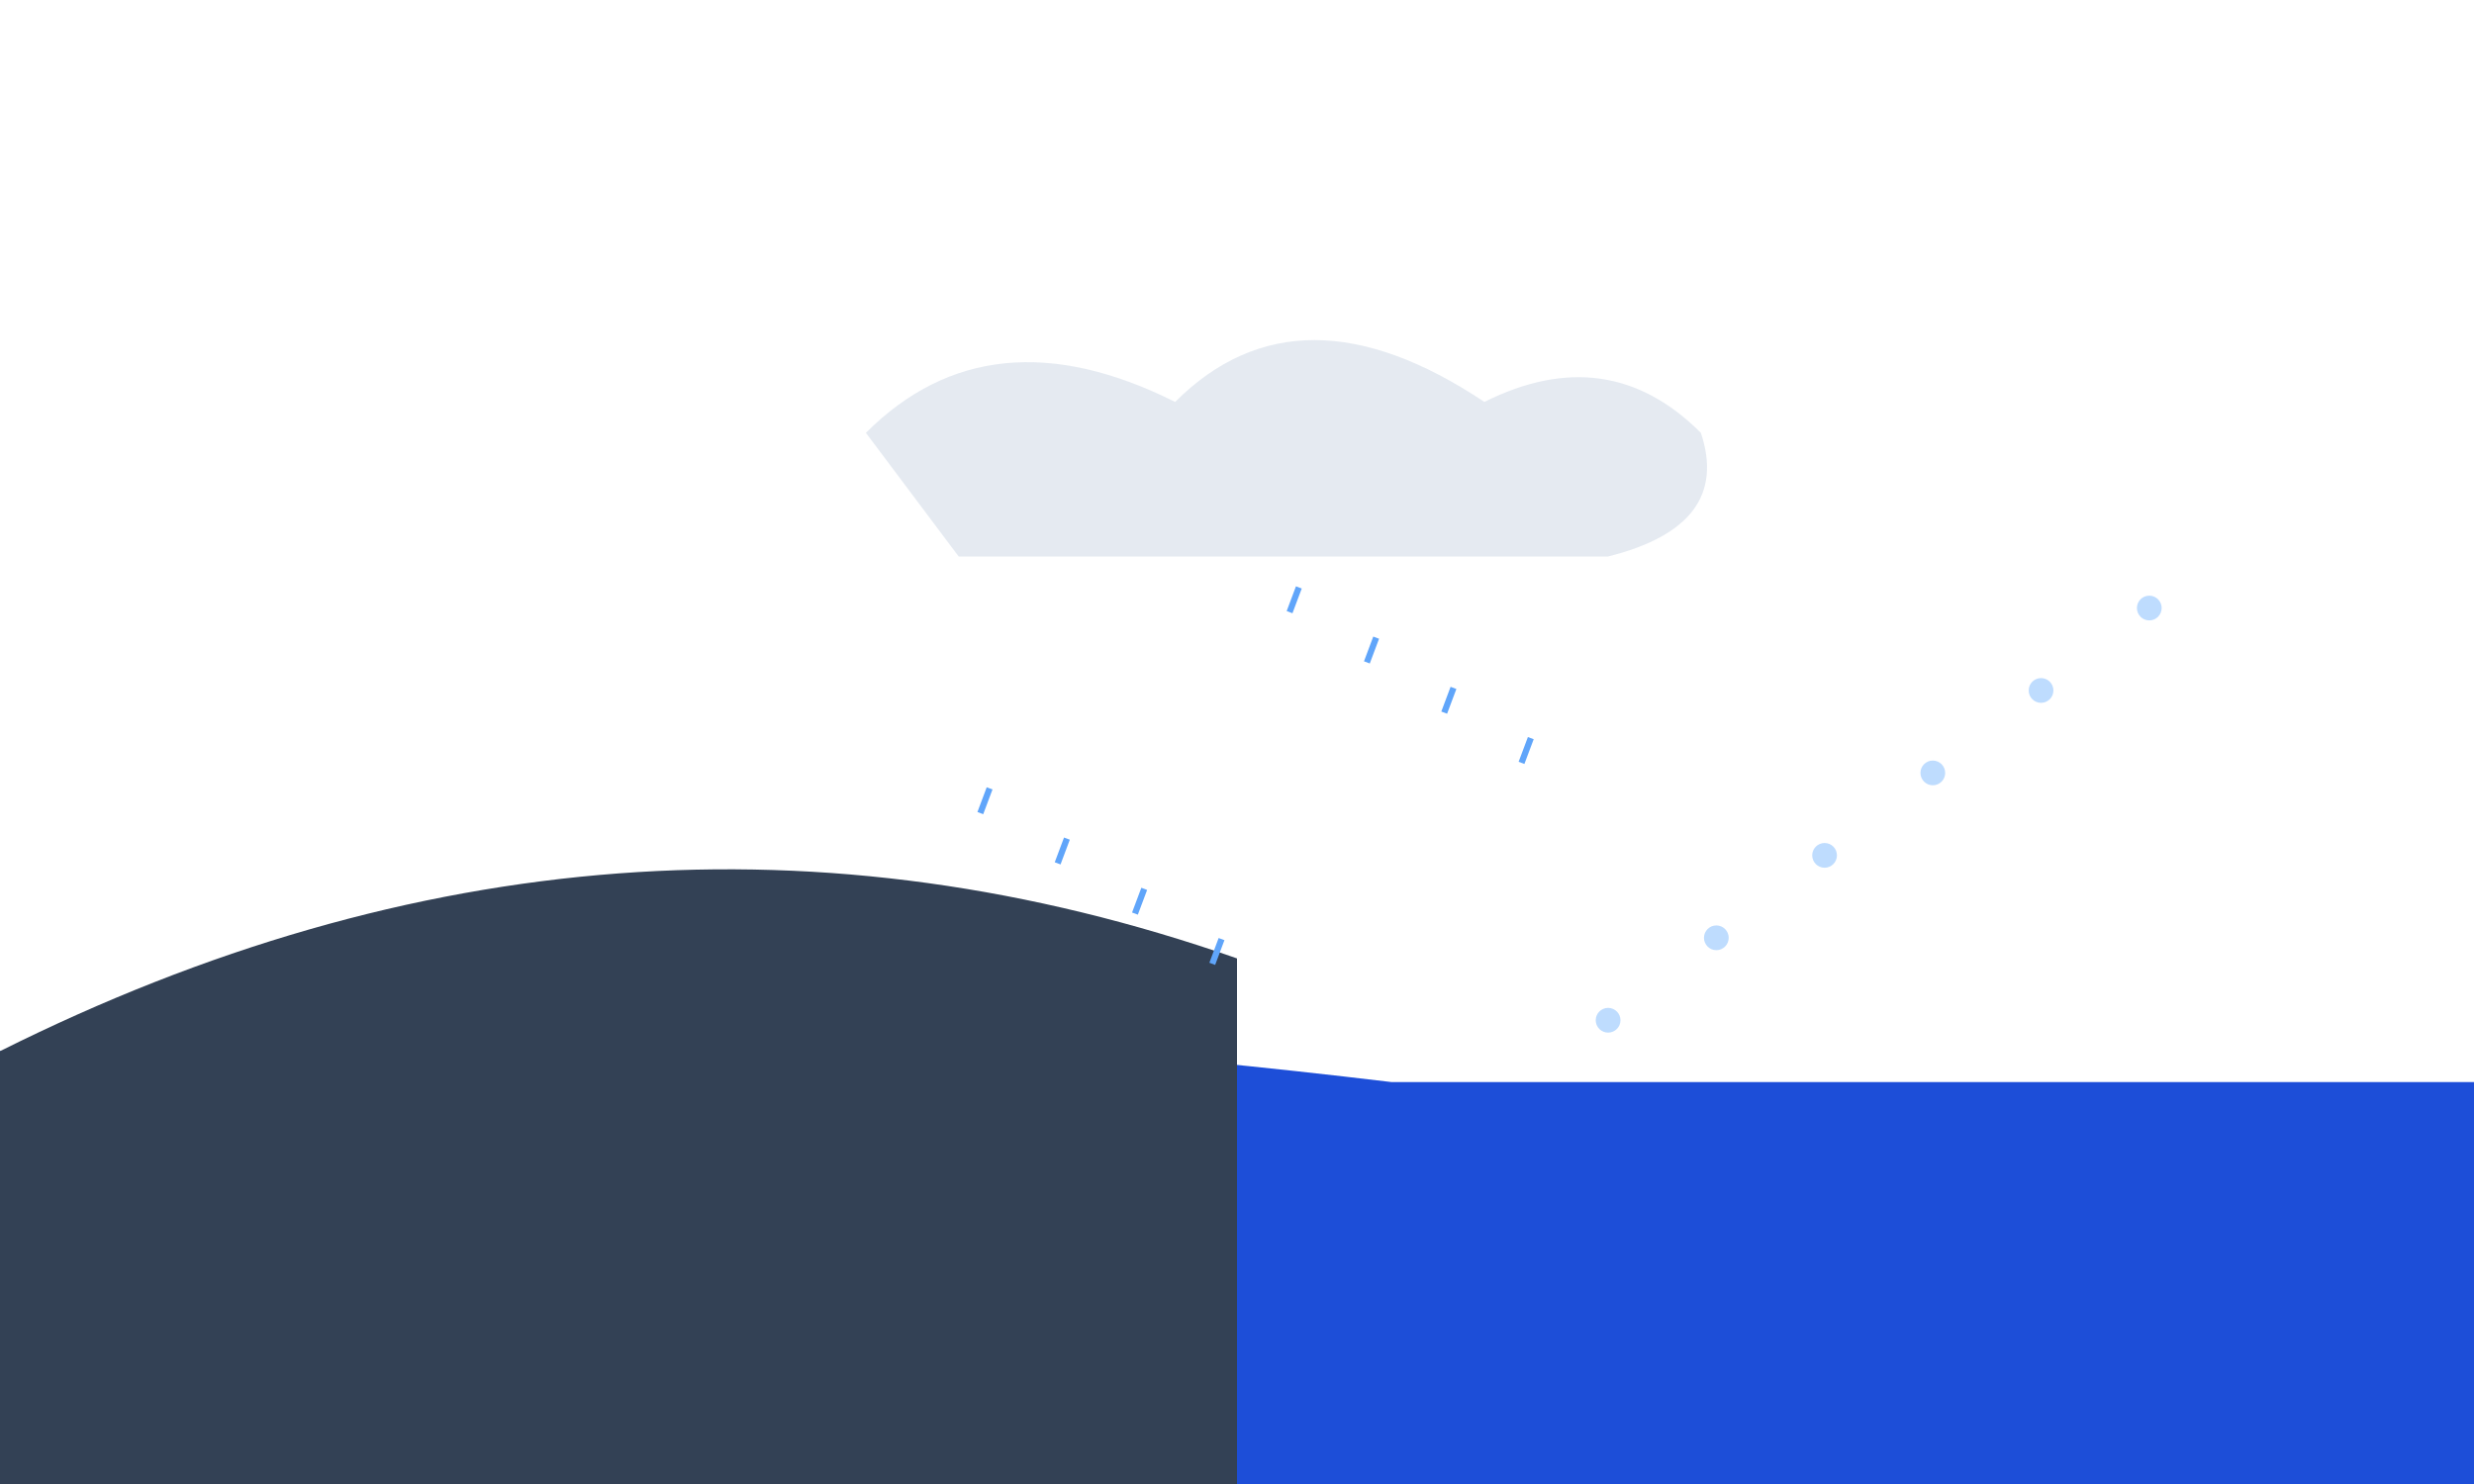
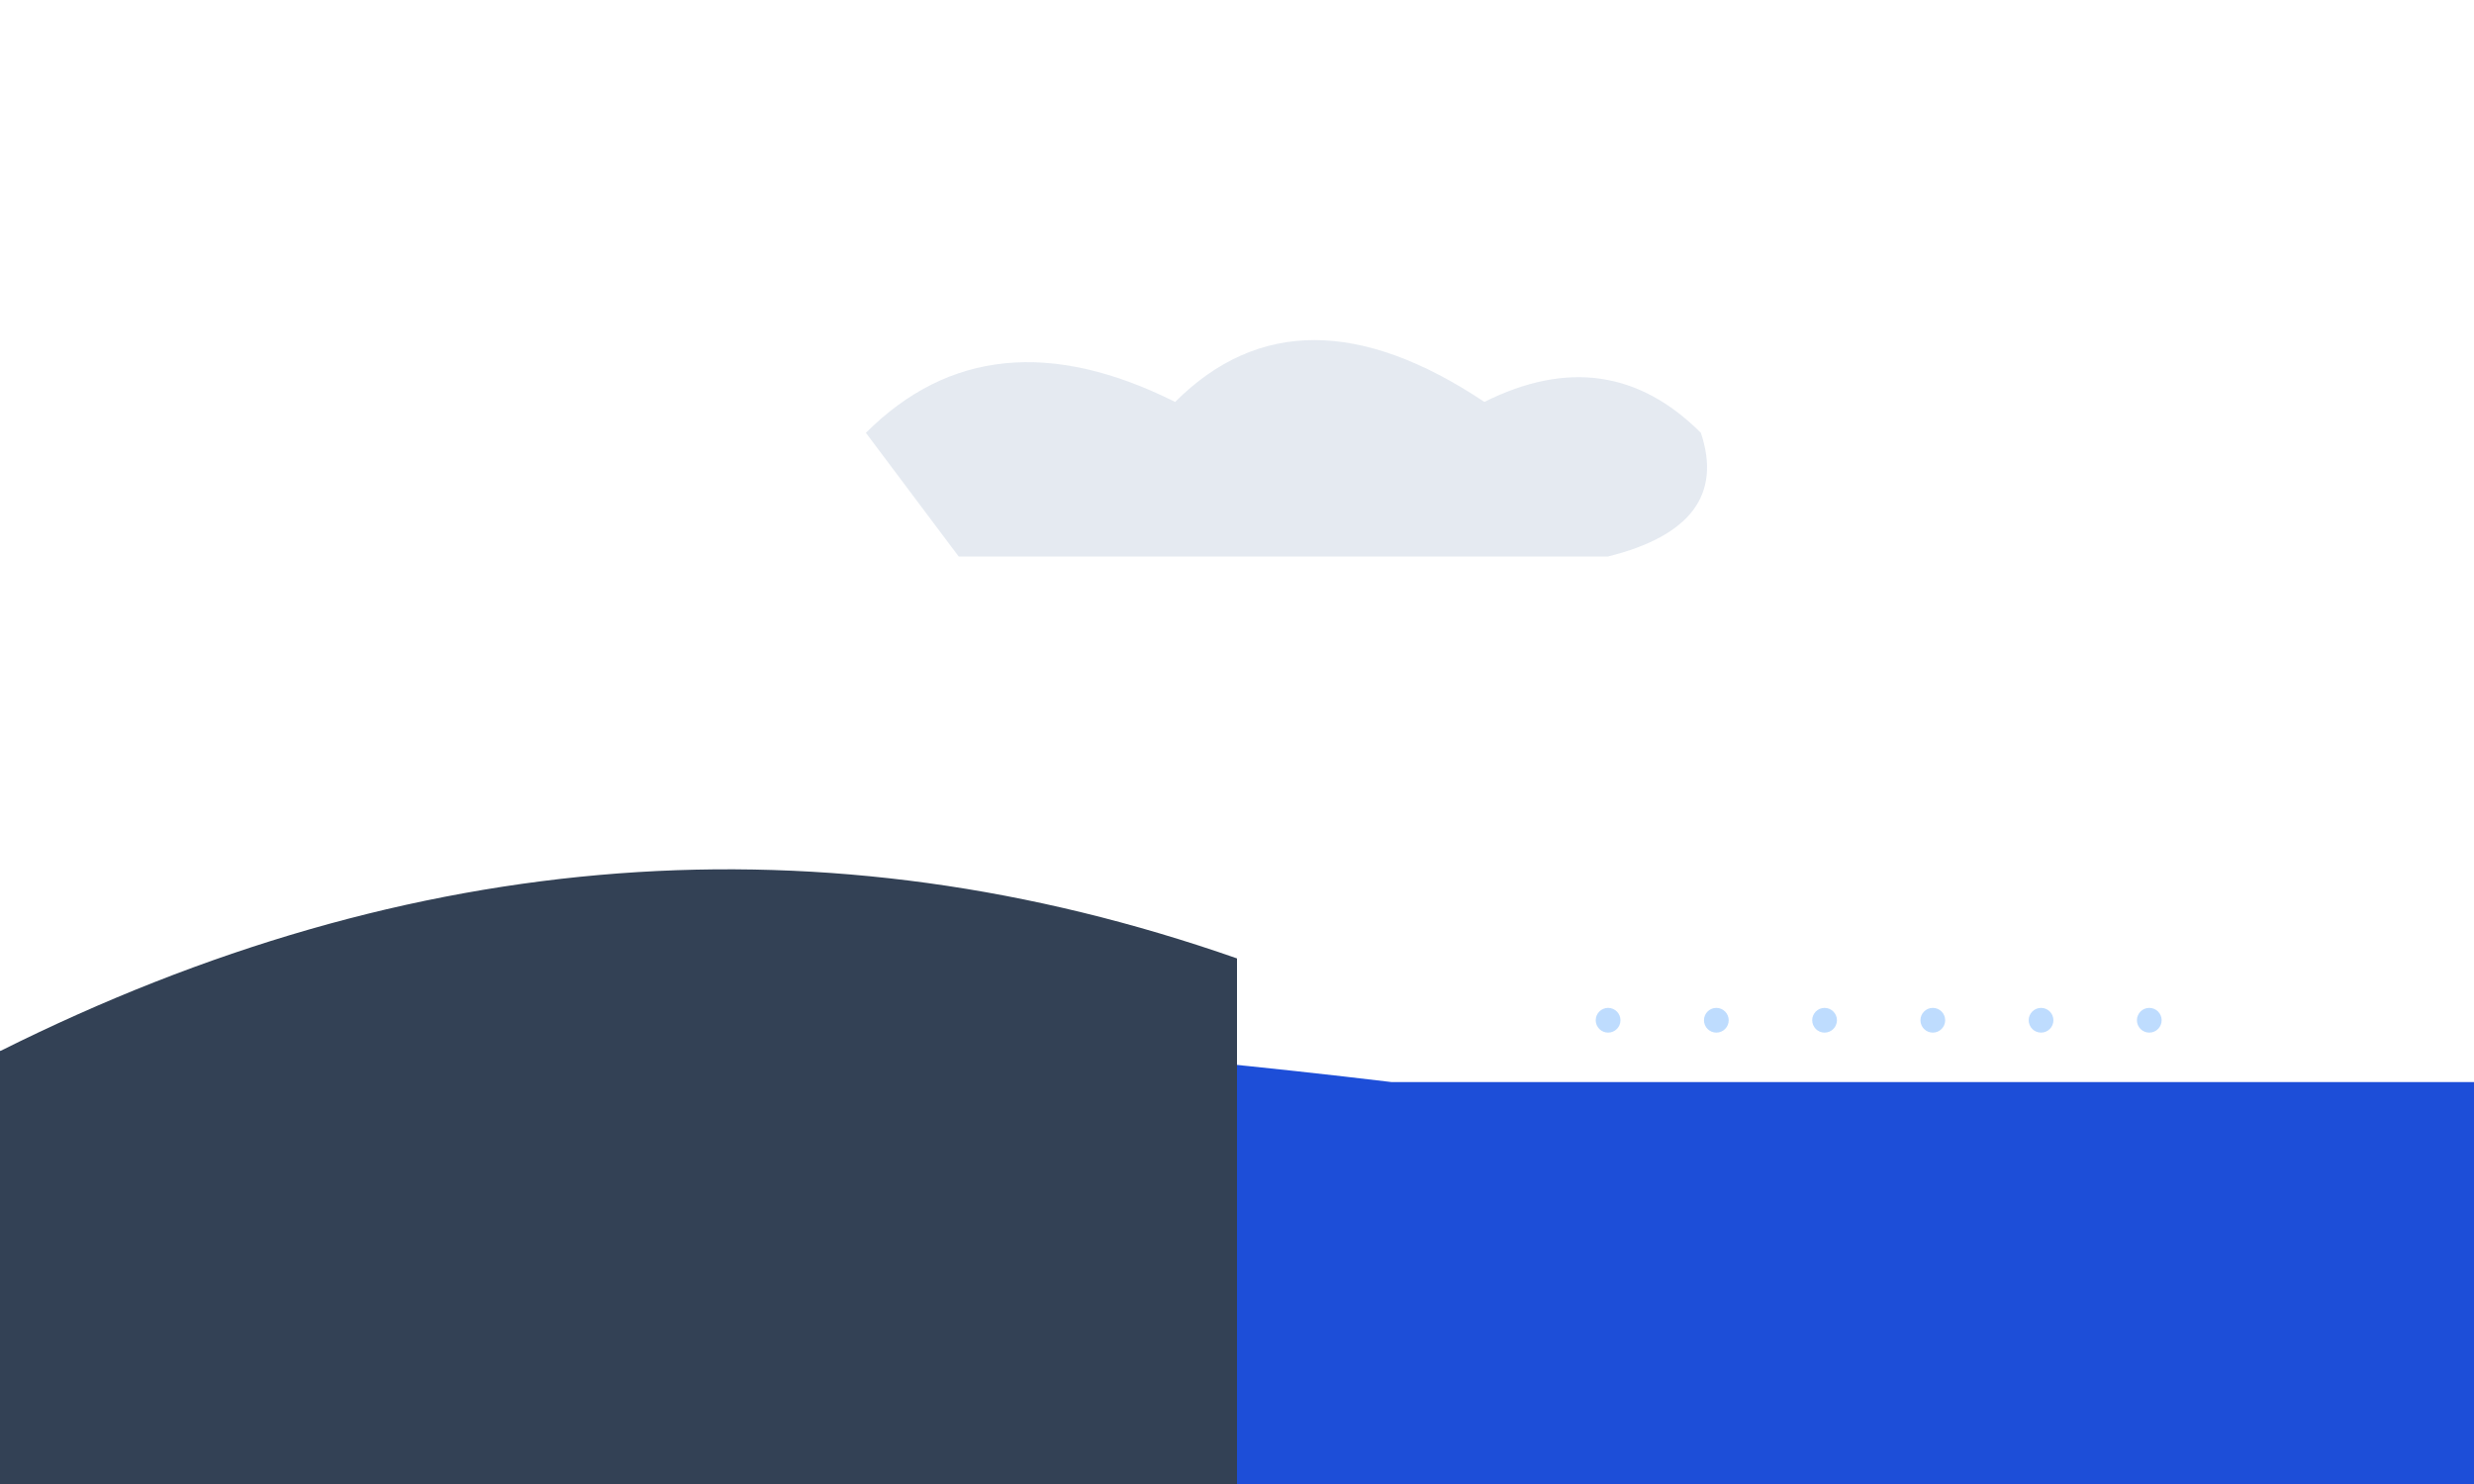
<svg xmlns="http://www.w3.org/2000/svg" viewBox="0 0 800 480">
  <path d="M 0 340 Q 200 320, 450 350 L 800 350 L 800 480 L 0 480 Z" fill="#1d4ed8" />
  <path d="M 0 340 Q 200 240, 400 310 L 400 480 L 0 480 Z" fill="#334155" />
  <circle cx="700" cy="90" r="38" fill="url(#grad-sun)" filter="url(#glow)" />
-   <circle cx="520" cy="330" r="4" fill="#93c5fd" opacity="0.6" />
-   <circle cx="555" cy="303.333" r="4" fill="#93c5fd" opacity="0.6" />
-   <circle cx="590" cy="276.667" r="4" fill="#93c5fd" opacity="0.6" />
-   <circle cx="625" cy="250" r="4" fill="#93c5fd" opacity="0.6" />
-   <circle cx="660" cy="223.333" r="4" fill="#93c5fd" opacity="0.6" />
-   <circle cx="695" cy="196.667" r="4" fill="#93c5fd" opacity="0.6" />
+   <circle id="wc-vapor-0" cx="520" cy="330" r="4" fill="#93c5fd" opacity="0.6" />
+   <circle id="wc-vapor-1" cx="555" cy="330" r="4" fill="#93c5fd" opacity="0.6" />
+   <circle id="wc-vapor-2" cx="590" cy="330" r="4" fill="#93c5fd" opacity="0.6" />
+   <circle id="wc-vapor-3" cx="625" cy="330" r="4" fill="#93c5fd" opacity="0.6" />
+   <circle id="wc-vapor-4" cx="660" cy="330" r="4" fill="#93c5fd" opacity="0.6" />
+   <circle id="wc-vapor-5" cx="695" cy="330" r="4" fill="#93c5fd" opacity="0.6" />
  <path d="M 280 140 Q 320 100, 380 130 Q 420 90, 480 130 Q 520 110, 550 140 Q 560 170, 520 180 L 310 180 Z" fill="#e2e8f0" opacity="0.9" />
-   <line x1="320" y1="255" x2="317" y2="263" stroke="#60a5fa" stroke-width="2" />
-   <line x1="345" y1="271.25" x2="342" y2="279.25" stroke="#60a5fa" stroke-width="2" />
-   <line x1="370" y1="287.5" x2="367" y2="295.5" stroke="#60a5fa" stroke-width="2" />
-   <line x1="395" y1="303.75" x2="392" y2="311.75" stroke="#60a5fa" stroke-width="2" />
-   <line x1="420" y1="190" x2="417" y2="198" stroke="#60a5fa" stroke-width="2" />
-   <line x1="445" y1="206.25" x2="442" y2="214.25" stroke="#60a5fa" stroke-width="2" />
-   <line x1="470" y1="222.5" x2="467" y2="230.5" stroke="#60a5fa" stroke-width="2" />
-   <line x1="495" y1="238.75" x2="492" y2="246.75" stroke="#60a5fa" stroke-width="2" />
+   <line id="wc-rain-0" x1="320" y1="190" x2="317" y2="198" stroke="#60a5fa" stroke-width="2" opacity="0" />
+   <line id="wc-rain-1" x1="345" y1="190" x2="342" y2="198" stroke="#60a5fa" stroke-width="2" opacity="0" />
+   <line id="wc-rain-2" x1="370" y1="190" x2="367" y2="198" stroke="#60a5fa" stroke-width="2" opacity="0" />
+   <line id="wc-rain-3" x1="395" y1="190" x2="392" y2="198" stroke="#60a5fa" stroke-width="2" opacity="0" />
+   <line id="wc-rain-4" x1="420" y1="190" x2="417" y2="198" stroke="#60a5fa" stroke-width="2" opacity="0" />
+   <line id="wc-rain-5" x1="445" y1="190" x2="442" y2="198" stroke="#60a5fa" stroke-width="2" opacity="0" />
+   <line id="wc-rain-6" x1="470" y1="190" x2="467" y2="198" stroke="#60a5fa" stroke-width="2" opacity="0" />
+   <line id="wc-rain-7" x1="495" y1="190" x2="492" y2="198" stroke="#60a5fa" stroke-width="2" opacity="0" />
</svg>
